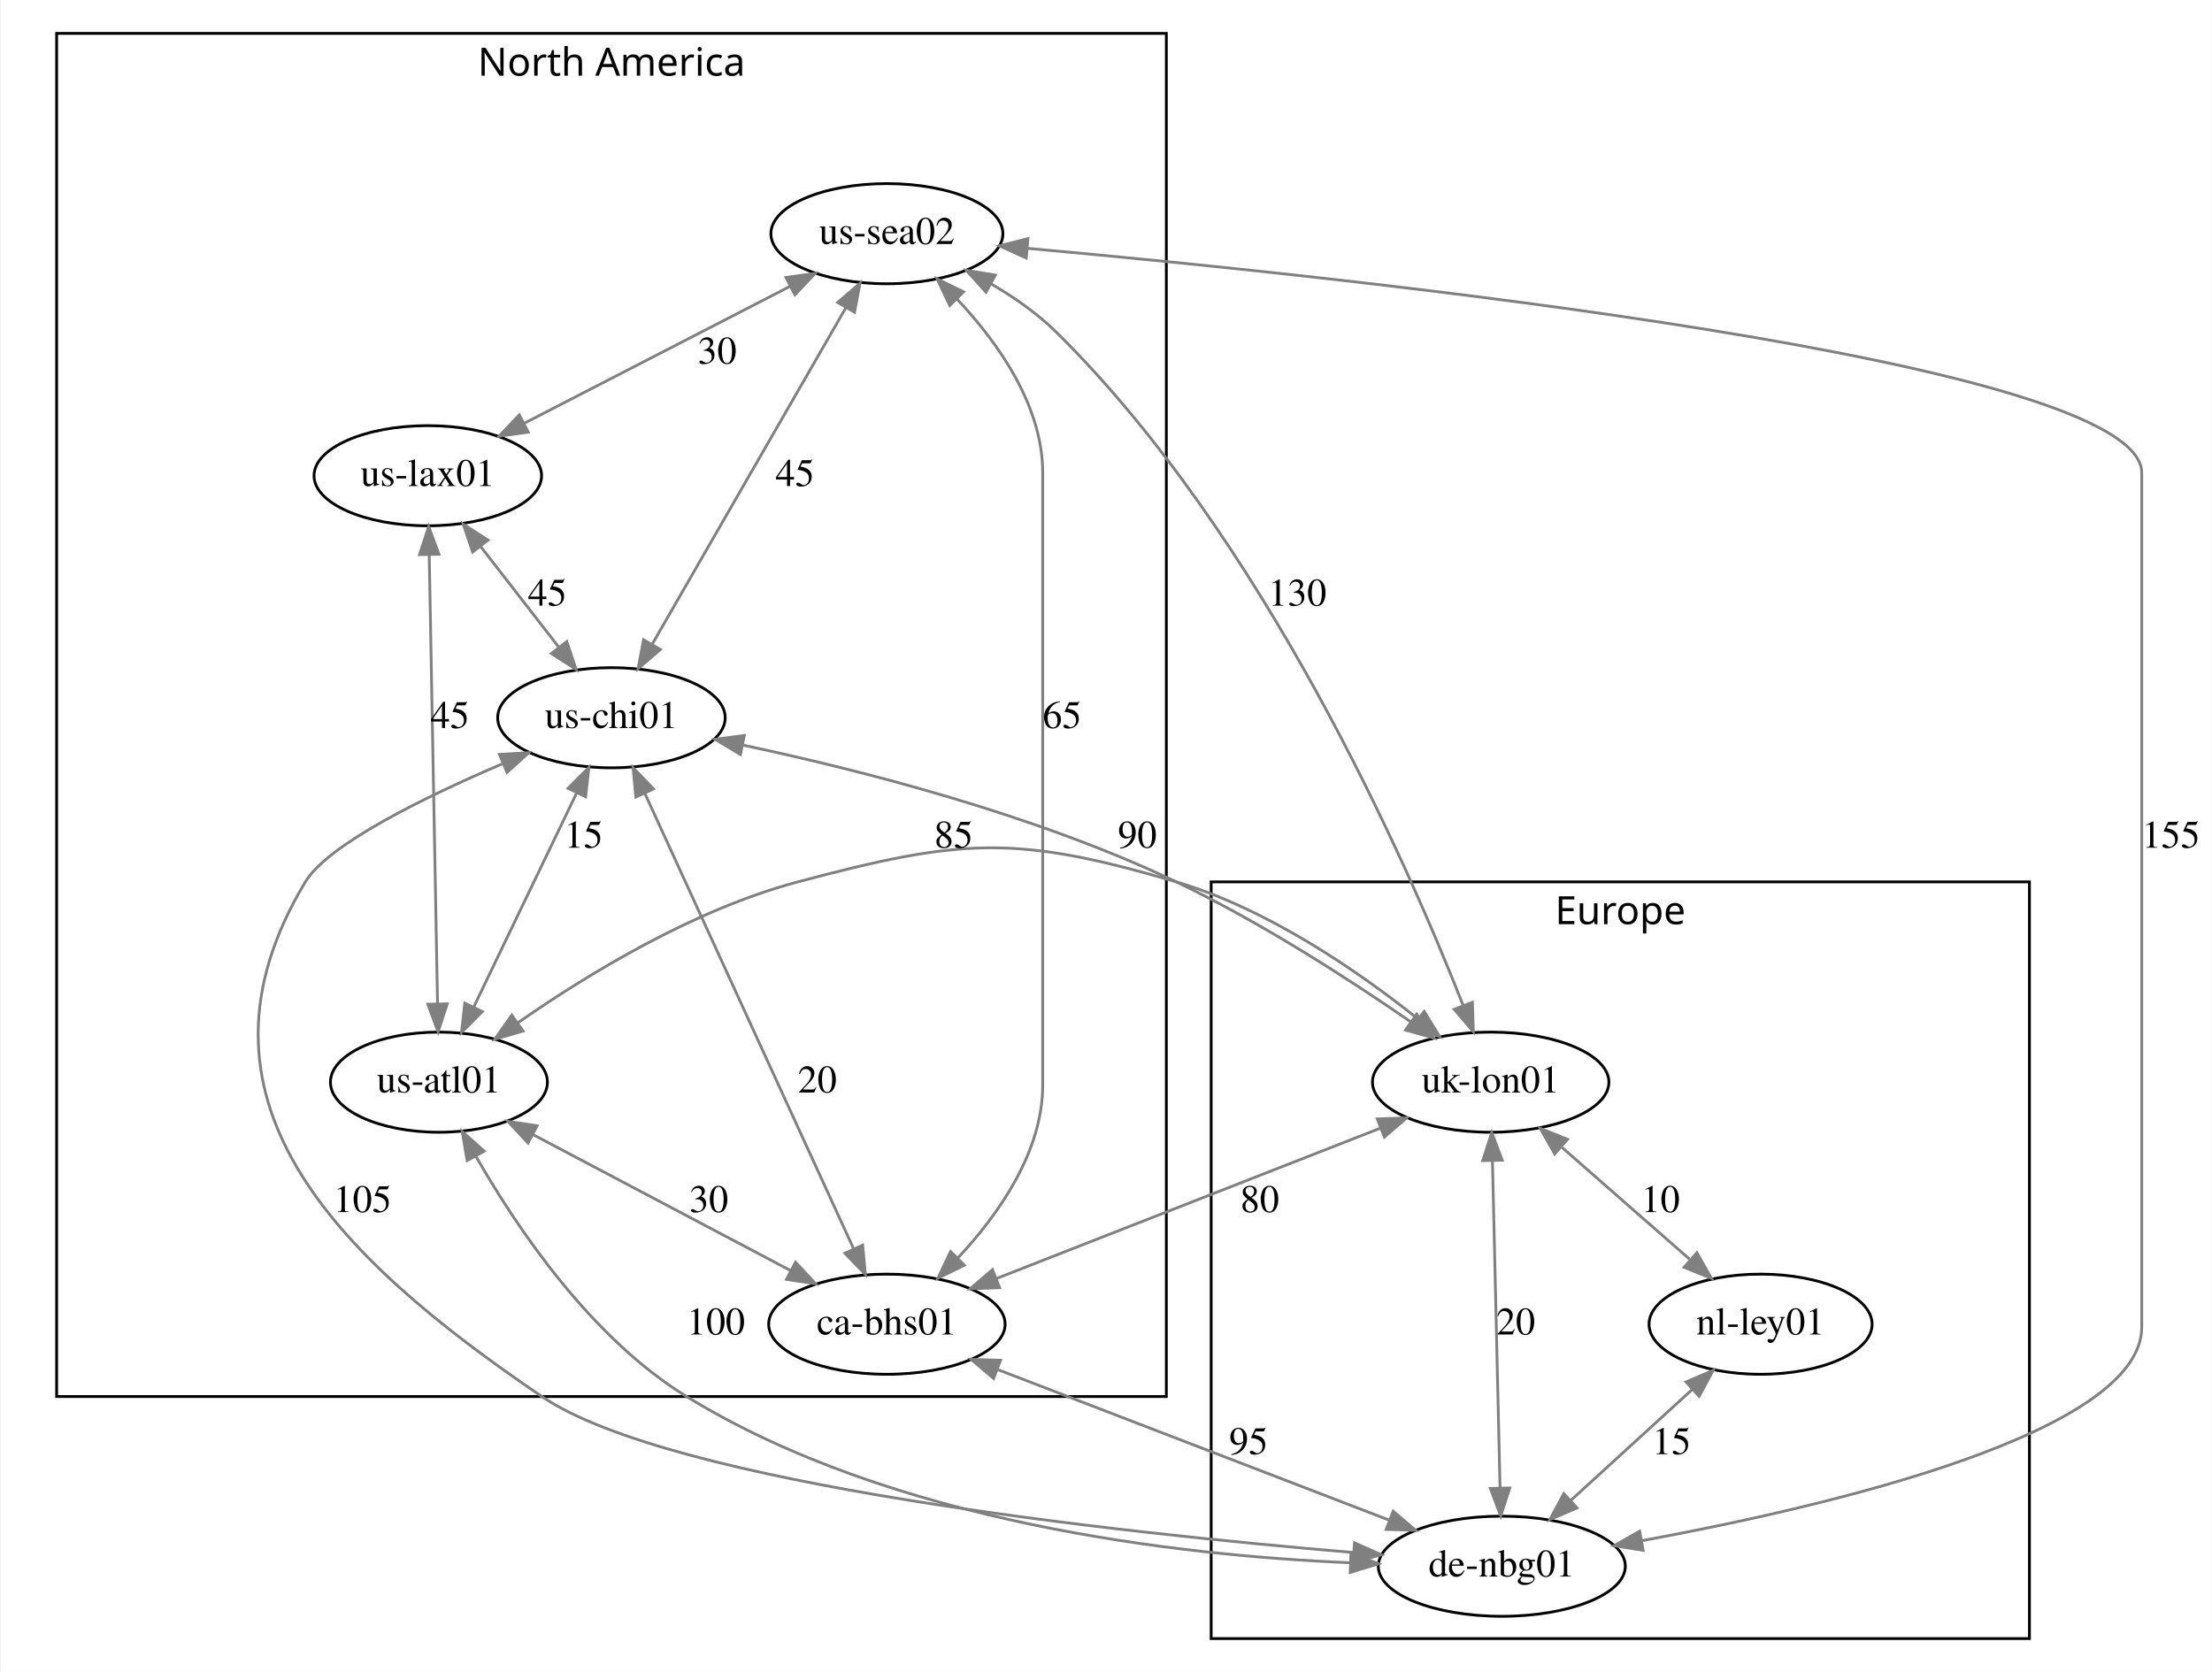
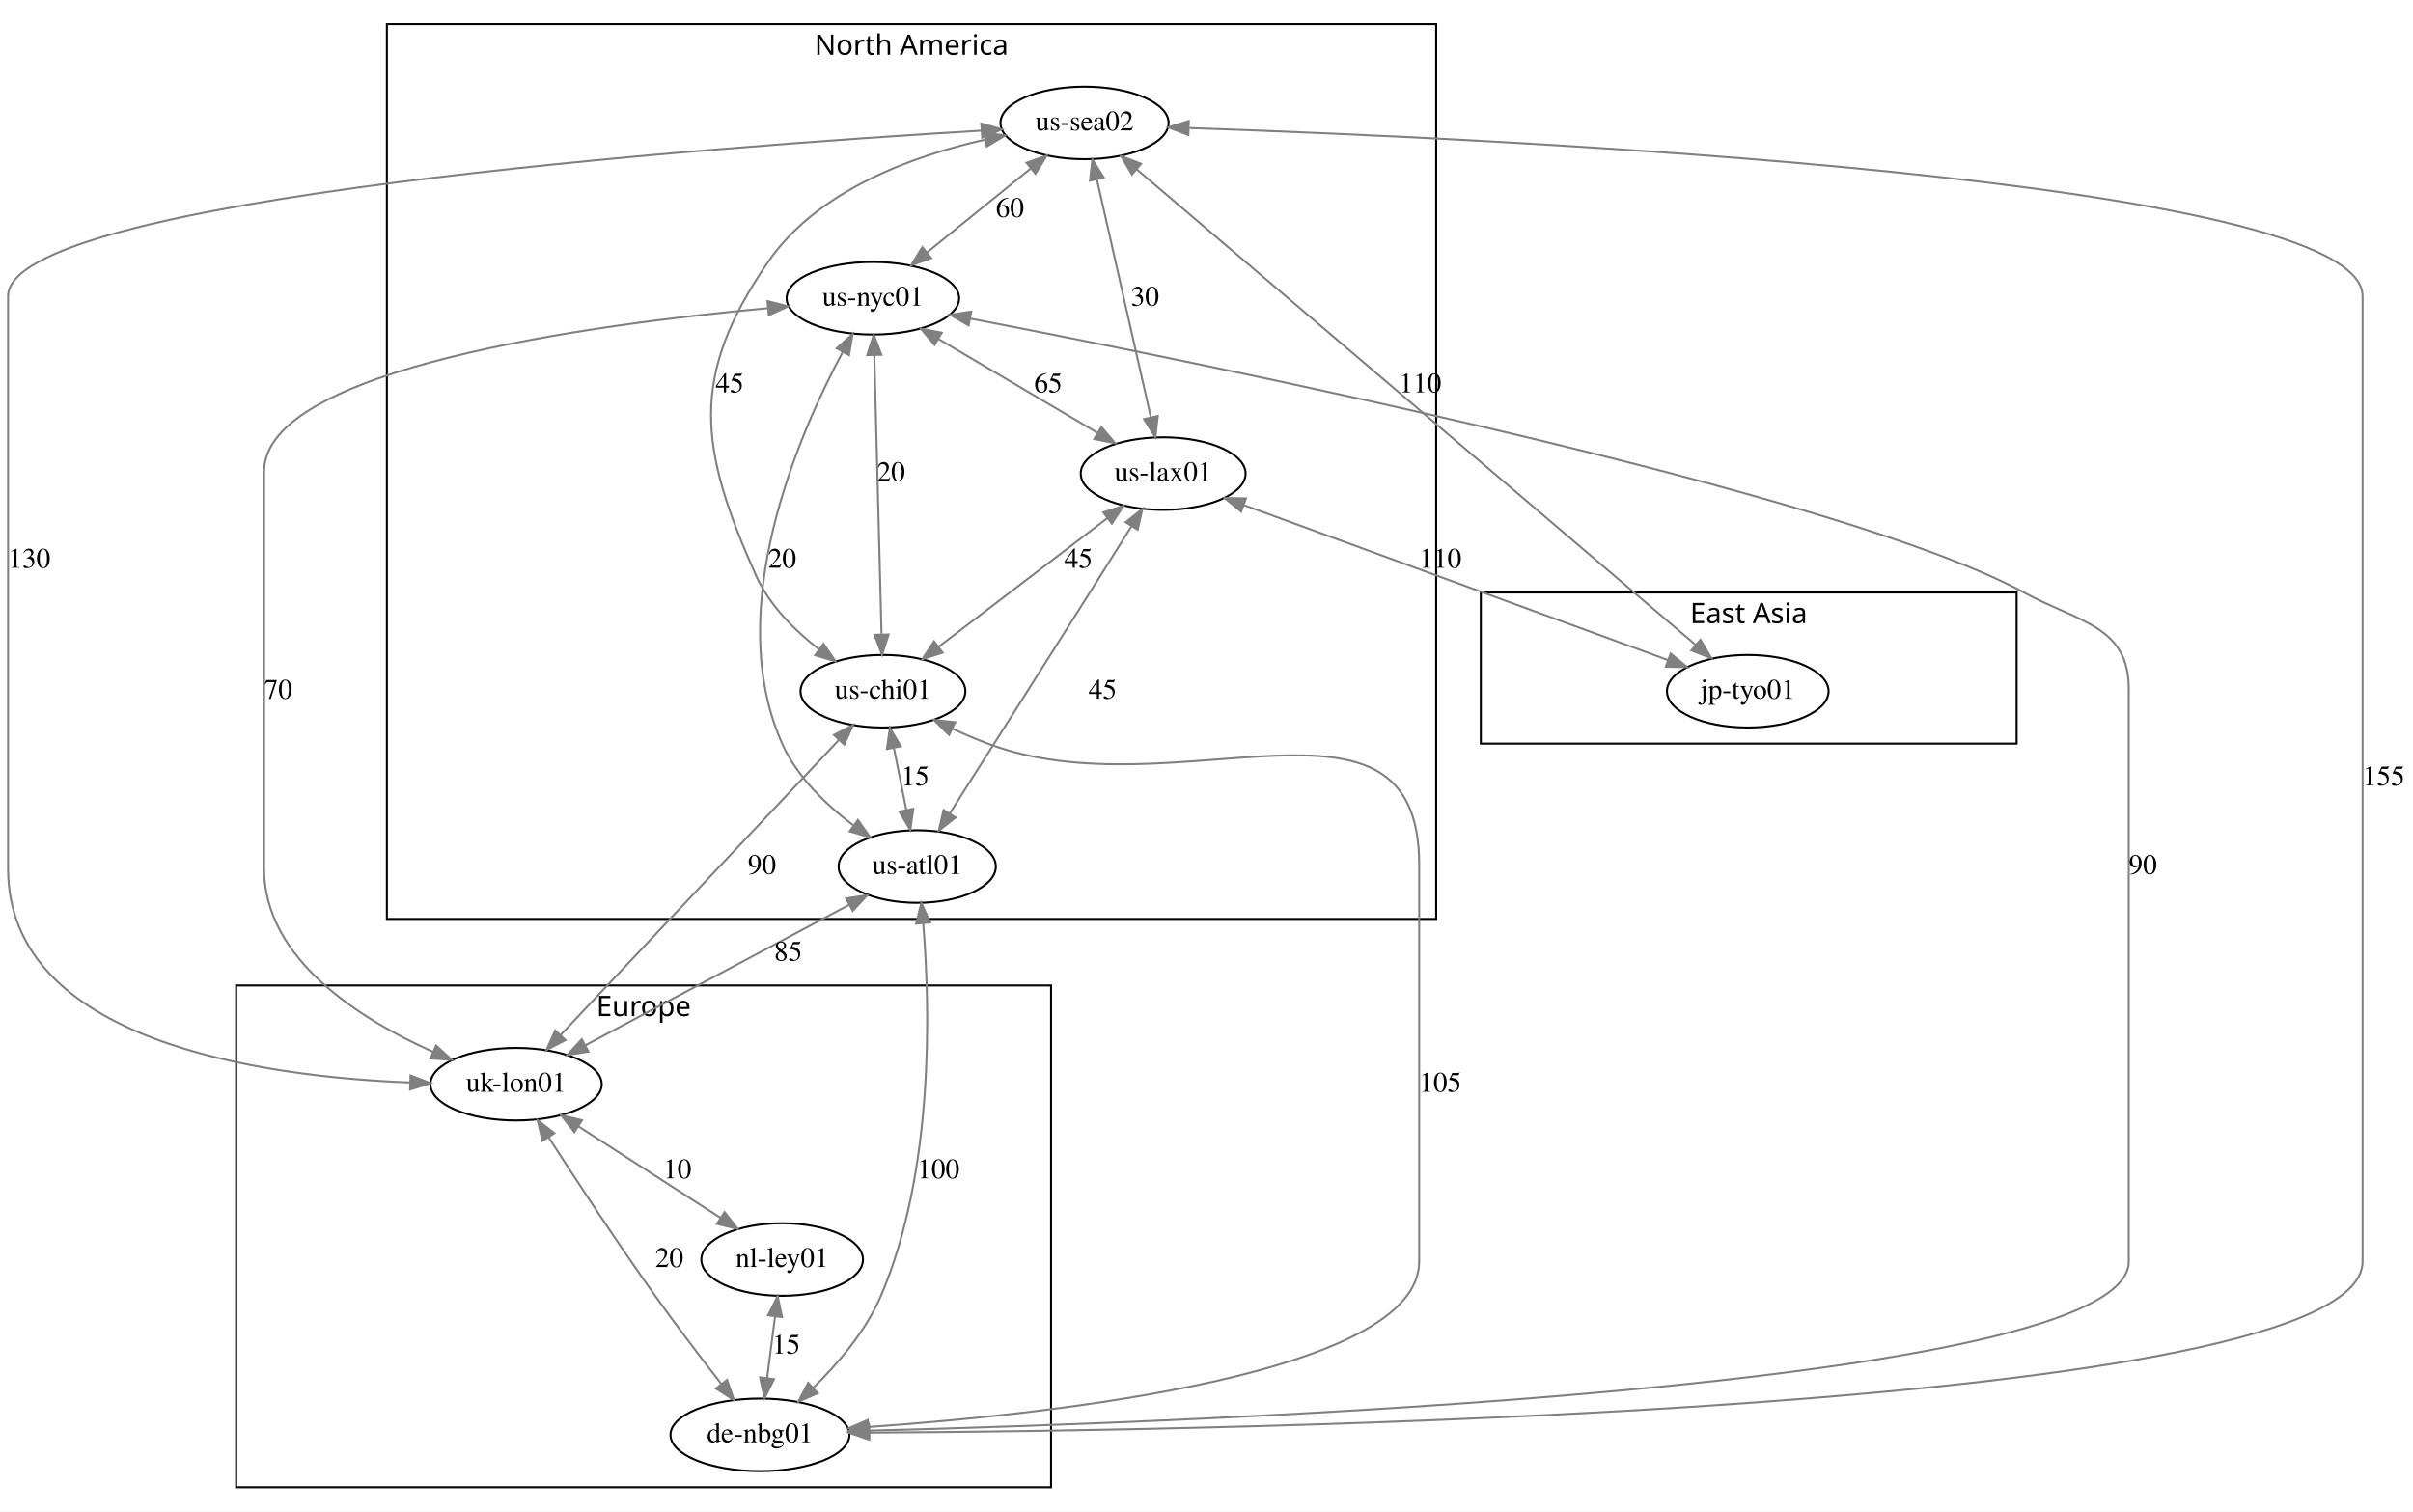
- <svg xmlns="http://www.w3.org/2000/svg" width="795pt" height="601pt" viewBox="0.00 0.00 794.51 601.00">
-   <g id="graph0" class="graph" transform="scale(1 1) rotate(0) translate(4 597)">
-     <polygon fill="white" stroke="transparent" points="-4,4 -4,-597 790.51,-597 790.51,4 -4,4" />
+ <svg xmlns="http://www.w3.org/2000/svg" width="1197pt" height="750pt" viewBox="0.00 0.00 1197.00 750.00">
+   <g id="graph0" class="graph" transform="scale(1 1) rotate(0) translate(4 746)">
+     <polygon fill="white" stroke="transparent" points="-4,4 -4,-746 1193,-746 1193,4 -4,4" />
    <g id="clust1" class="cluster">
-       <polygon fill="none" stroke="black" points="16.11,-95 16.11,-585 414.94,-585 414.94,-95 16.11,-95" />
-       <text text-anchor="middle" x="215.53" y="-569.8" font-family="bold" font-size="14.00">North America</text>
+       <polygon fill="none" stroke="black" points="187.92,-290 187.92,-734 708.43,-734 708.43,-290 187.92,-290" />
+       <text text-anchor="middle" x="448.17" y="-718.8" font-family="bold" font-size="14.00">North America</text>
    </g>
    <g id="clust2" class="cluster">
-       <polygon fill="none" stroke="black" points="431.05,-8 431.05,-280 725.14,-280 725.14,-8 431.05,-8" />
-       <text text-anchor="middle" x="578.09" y="-264.8" font-family="bold" font-size="14.00">Europe</text>
+       <polygon fill="none" stroke="black" points="113.16,-8 113.16,-257 517.39,-257 517.39,-8 113.16,-8" />
+       <text text-anchor="middle" x="315.28" y="-241.8" font-family="bold" font-size="14.00">Europe</text>
+     </g>
+     <g id="clust3" class="cluster">
+       <polygon fill="none" stroke="black" points="730.57,-377 730.57,-452 996.37,-452 996.37,-377 730.57,-377" />
+       <text text-anchor="middle" x="863.47" y="-436.8" font-family="bold" font-size="14.00">East Asia</text>
    </g>
    <g id="node1" class="node">
-       <ellipse fill="none" stroke="black" cx="314.51" cy="-513" rx="41.69" ry="18" />
-       <text text-anchor="middle" x="314.51" y="-509.3" font-family="Times,serif" font-size="14.00">us-sea02</text>
+       <ellipse fill="none" stroke="black" cx="573" cy="-511" rx="40.89" ry="18" />
+       <text text-anchor="middle" x="573" y="-507.3" font-family="Times,serif" font-size="14.00">us-lax01</text>
+     </g>
+     <g id="node4" class="node">
+       <ellipse fill="none" stroke="black" cx="451" cy="-316" rx="38.99" ry="18" />
+       <text text-anchor="middle" x="451" y="-312.3" font-family="Times,serif" font-size="14.00">us-atl01</text>
+     </g>
+     <g id="edge15" class="edge">
+       <path fill="none" stroke="grey" d="M557.26,-484.8C552.38,-477 546.97,-468.39 542,-460.5 515.89,-419.06 485.37,-371.01 467.14,-342.36" />
+       <polygon fill="grey" stroke="grey" points="554.42,-486.86 562.69,-493.49 560.35,-483.15 554.42,-486.86" />
+       <polygon fill="grey" stroke="grey" points="470,-340.33 461.68,-333.77 464.09,-344.09 470,-340.33" />
+       <text text-anchor="middle" x="543" y="-399.3" font-family="Times,serif" font-size="14.00">45</text>
+     </g>
+     <g id="node5" class="node">
+       <ellipse fill="none" stroke="black" cx="434" cy="-403" rx="40.89" ry="18" />
+       <text text-anchor="middle" x="434" y="-399.3" font-family="Times,serif" font-size="14.00">us-chi01</text>
+     </g>
+     <g id="edge17" class="edge">
+       <path fill="none" stroke="grey" d="M545.42,-488.97C521.13,-470.45 485.93,-443.6 461.63,-425.07" />
+       <polygon fill="grey" stroke="grey" points="543.31,-491.76 553.38,-495.04 547.55,-486.19 543.31,-491.76" />
+       <polygon fill="grey" stroke="grey" points="463.59,-422.17 453.52,-418.89 459.35,-427.73 463.59,-422.17" />
+       <text text-anchor="middle" x="531" y="-464.3" font-family="Times,serif" font-size="14.00">45</text>
+     </g>
+     <g id="node9" class="node">
+       <ellipse fill="none" stroke="black" cx="863" cy="-403" rx="40.09" ry="18" />
+       <text text-anchor="middle" x="863" y="-399.3" font-family="Times,serif" font-size="14.00">jp-tyo01</text>
+     </g>
+     <g id="edge8" class="edge">
+       <path fill="none" stroke="grey" d="M613.19,-495.31C668.72,-475.01 768.3,-438.61 823.48,-418.44" />
+       <polygon fill="grey" stroke="grey" points="611.68,-492.14 603.49,-498.86 614.08,-498.71 611.68,-492.14" />
+       <polygon fill="grey" stroke="grey" points="824.73,-421.71 832.92,-414.99 822.33,-415.14 824.73,-421.71" />
+       <text text-anchor="middle" x="710.5" y="-464.3" font-family="Times,serif" font-size="14.00">110</text>
    </g>
    <g id="node2" class="node">
-       <ellipse fill="none" stroke="black" cx="149.51" cy="-426" rx="40.89" ry="18" />
-       <text text-anchor="middle" x="149.51" y="-422.3" font-family="Times,serif" font-size="14.00">us-lax01</text>
+       <ellipse fill="none" stroke="black" cx="534" cy="-685" rx="41.69" ry="18" />
+       <text text-anchor="middle" x="534" y="-681.3" font-family="Times,serif" font-size="14.00">us-sea02</text>
+     </g>
+     <g id="edge21" class="edge">
+       <path fill="none" stroke="grey" d="M540.1,-657.11C547.39,-624.93 559.53,-571.39 566.85,-539.12" />
+       <polygon fill="grey" stroke="grey" points="536.68,-656.35 537.88,-666.88 543.51,-657.9 536.68,-656.35" />
+       <polygon fill="grey" stroke="grey" points="570.34,-539.58 569.13,-529.05 563.51,-538.03 570.34,-539.58" />
+       <text text-anchor="middle" x="564" y="-594.3" font-family="Times,serif" font-size="14.00">30</text>
+     </g>
+     <g id="node3" class="node">
+       <ellipse fill="none" stroke="black" cx="429" cy="-598" rx="42.79" ry="18" />
+       <text text-anchor="middle" x="429" y="-594.3" font-family="Times,serif" font-size="14.00">us-nyc01</text>
+     </g>
+     <g id="edge22" class="edge">
+       <path fill="none" stroke="grey" d="M507.42,-662.48C491.63,-649.7 471.66,-633.53 455.82,-620.71" />
+       <polygon fill="grey" stroke="grey" points="505.25,-665.23 515.23,-668.8 509.66,-659.79 505.25,-665.23" />
+       <polygon fill="grey" stroke="grey" points="457.94,-617.92 447.96,-614.35 453.53,-623.36 457.94,-617.92" />
+       <text text-anchor="middle" x="497" y="-638.3" font-family="Times,serif" font-size="14.00">60</text>
    </g>
    <g id="edge19" class="edge">
-       <path fill="none" stroke="grey" d="M279.5,-493.96C251.4,-479.49 212.15,-459.27 184.15,-444.84" />
-       <polygon fill="grey" stroke="grey" points="278.24,-497.25 288.73,-498.72 281.45,-491.03 278.24,-497.25" />
-       <polygon fill="grey" stroke="grey" points="185.61,-441.66 175.11,-440.19 182.4,-447.88 185.61,-441.66" />
-       <text text-anchor="middle" x="253.51" y="-466.3" font-family="Times,serif" font-size="14.00">30</text>
+       <path fill="none" stroke="grey" d="M484.72,-676.73C448.45,-668.56 401.38,-651.46 377,-616 337.81,-559.01 342.81,-523.66 371,-460.5 377.57,-445.78 390.07,-433.31 402.22,-423.85" />
+       <polygon fill="grey" stroke="grey" points="484.13,-680.18 494.63,-678.8 485.56,-673.33 484.13,-680.18" />
+       <polygon fill="grey" stroke="grey" points="404.5,-426.53 410.5,-417.8 400.36,-420.88 404.5,-426.53" />
+       <text text-anchor="middle" x="358" y="-551.3" font-family="Times,serif" font-size="14.00">45</text>
    </g>
-     <g id="node3" class="node">
-       <ellipse fill="none" stroke="black" cx="314.51" cy="-121" rx="42.49" ry="18" />
-       <text text-anchor="middle" x="314.51" y="-117.3" font-family="Times,serif" font-size="14.00">ca-bhs01</text>
+     <g id="node6" class="node">
+       <ellipse fill="none" stroke="black" cx="252" cy="-208" rx="42.49" ry="18" />
+       <text text-anchor="middle" x="252" y="-204.3" font-family="Times,serif" font-size="14.00">uk-lon01</text>
+     </g>
+     <g id="edge12" class="edge">
+       <path fill="none" stroke="grey" d="M483,-681.2C349.49,-673.2 0,-647.61 0,-599 0,-599 0,-599 0,-315 0,-229.21 125.62,-211.72 199.48,-208.85" />
+       <polygon fill="grey" stroke="grey" points="482.8,-684.7 492.98,-681.79 483.21,-677.71 482.8,-684.7" />
+       <polygon fill="grey" stroke="grey" points="199.65,-212.35 209.54,-208.54 199.43,-205.35 199.65,-212.35" />
+       <text text-anchor="middle" x="10.5" y="-464.3" font-family="Times,serif" font-size="14.00">130</text>
+     </g>
+     <g id="node7" class="node">
+       <ellipse fill="none" stroke="black" cx="373" cy="-34" rx="44.39" ry="18" />
+       <text text-anchor="middle" x="373" y="-30.3" font-family="Times,serif" font-size="14.00">de-nbg01</text>
+     </g>
+     <g id="edge5" class="edge">
+       <path fill="none" stroke="grey" d="M586.02,-682.47C737.56,-677.33 1168,-657.56 1168,-599 1168,-599 1168,-599 1168,-120 1168,-45.36 606.79,-36.14 427.42,-35.1" />
+       <polygon fill="grey" stroke="grey" points="585.48,-678.99 575.6,-682.82 585.71,-685.98 585.48,-678.99" />
+       <polygon fill="grey" stroke="grey" points="427.18,-31.6 417.16,-35.05 427.14,-38.6 427.18,-31.6" />
+       <text text-anchor="middle" x="1178.5" y="-356.3" font-family="Times,serif" font-size="14.00">155</text>
+     </g>
+     <g id="edge7" class="edge">
+       <path fill="none" stroke="grey" d="M559.83,-662.02C621.3,-609.7 775.76,-478.25 837.2,-425.96" />
+       <polygon fill="grey" stroke="grey" points="557.5,-659.4 552.16,-668.55 562.04,-664.73 557.5,-659.4" />
+       <polygon fill="grey" stroke="grey" points="839.55,-428.55 844.9,-419.41 835.02,-423.22 839.55,-428.55" />
+       <text text-anchor="middle" x="700.5" y="-551.3" font-family="Times,serif" font-size="14.00">110</text>
+     </g>
+     <g id="edge20" class="edge">
+       <path fill="none" stroke="grey" d="M461.73,-577.68C485.23,-563.81 516.79,-545.18 540.29,-531.31" />
+       <polygon fill="grey" stroke="grey" points="459.61,-574.87 452.78,-582.96 463.17,-580.89 459.61,-574.87" />
+       <polygon fill="grey" stroke="grey" points="542.35,-534.15 549.19,-526.06 538.8,-528.13 542.35,-534.15" />
+       <text text-anchor="middle" x="516" y="-551.3" font-family="Times,serif" font-size="14.00">65</text>
+     </g>
+     <g id="edge16" class="edge">
+       <path fill="none" stroke="grey" d="M414.09,-571.46C391.55,-529.28 354.43,-443.18 384,-377 391.39,-360.47 405.82,-346.61 419.41,-336.39" />
+       <polygon fill="grey" stroke="grey" points="411.03,-573.16 418.92,-580.24 417.17,-569.79 411.03,-573.16" />
+       <polygon fill="grey" stroke="grey" points="421.57,-339.15 427.69,-330.5 417.51,-333.44 421.57,-339.15" />
+       <text text-anchor="middle" x="384" y="-464.3" font-family="Times,serif" font-size="14.00">20</text>
+     </g>
+     <g id="edge18" class="edge">
+       <path fill="none" stroke="grey" d="M429.71,-569.67C430.66,-533.01 432.33,-468.3 433.29,-431.54" />
+       <polygon fill="grey" stroke="grey" points="426.2,-569.79 429.44,-579.87 433.2,-569.97 426.2,-569.79" />
+       <polygon fill="grey" stroke="grey" points="436.8,-431.18 433.56,-421.09 429.8,-431 436.8,-431.18" />
+       <text text-anchor="middle" x="438" y="-507.3" font-family="Times,serif" font-size="14.00">20</text>
+     </g>
+     <g id="edge11" class="edge">
+       <path fill="none" stroke="grey" d="M376.87,-593.08C290.47,-585.12 127,-563.29 127,-512 127,-512 127,-512 127,-315 127,-270.2 174.27,-240.42 210.68,-224.12" />
+       <polygon fill="grey" stroke="grey" points="376.74,-596.58 387.01,-593.98 377.36,-589.6 376.74,-596.58" />
+       <polygon fill="grey" stroke="grey" points="212.32,-227.22 220.13,-220.07 209.56,-220.79 212.32,-227.22" />
+       <text text-anchor="middle" x="134" y="-399.3" font-family="Times,serif" font-size="14.00">70</text>
+     </g>
+     <g id="edge4" class="edge">
+       <path fill="none" stroke="grey" d="M477.37,-587.91C597.79,-564.76 907.95,-501.94 1000,-452 1027.65,-437 1052,-435.45 1052,-404 1052,-404 1052,-404 1052,-120 1052,-57.15 588.09,-40.13 427.18,-36.11" />
+       <polygon fill="grey" stroke="grey" points="476.5,-584.51 467.33,-589.83 477.81,-591.39 476.5,-584.51" />
+       <polygon fill="grey" stroke="grey" points="427.11,-32.61 417.03,-35.87 426.94,-39.61 427.11,-32.61" />
+       <text text-anchor="middle" x="1059" y="-312.3" font-family="Times,serif" font-size="14.00">90</text>
+     </g>
+     <g id="edge13" class="edge">
+       <path fill="none" stroke="grey" d="M417.19,-296.99C380.71,-277.56 322.93,-246.78 286.27,-227.25" />
+       <polygon fill="grey" stroke="grey" points="415.73,-300.18 426.2,-301.79 419.02,-294 415.73,-300.18" />
+       <polygon fill="grey" stroke="grey" points="287.9,-224.16 277.43,-222.54 284.61,-230.34 287.9,-224.16" />
+       <text text-anchor="middle" x="387" y="-269.3" font-family="Times,serif" font-size="14.00">85</text>
+     </g>
+     <g id="edge6" class="edge">
+       <path fill="none" stroke="grey" d="M453.97,-287.74C457.37,-246.08 459.45,-164.89 433,-103 425.57,-85.62 411.91,-69.58 399.5,-57.45" />
+       <polygon fill="grey" stroke="grey" points="450.46,-287.65 453.04,-297.92 457.43,-288.28 450.46,-287.65" />
+       <polygon fill="grey" stroke="grey" points="401.69,-54.71 392,-50.43 396.91,-59.82 401.69,-54.71" />
+       <text text-anchor="middle" x="461.5" y="-161.3" font-family="Times,serif" font-size="14.00">100</text>
+     </g>
+     <g id="edge14" class="edge">
+       <path fill="none" stroke="grey" d="M439.45,-374.73C441.41,-364.96 443.61,-353.94 445.57,-344.17" />
+       <polygon fill="grey" stroke="grey" points="435.97,-374.31 437.44,-384.8 442.83,-375.68 435.97,-374.31" />
+       <polygon fill="grey" stroke="grey" points="449.04,-344.67 447.56,-334.18 442.17,-343.29 449.04,-344.67" />
+       <text text-anchor="middle" x="450" y="-356.3" font-family="Times,serif" font-size="14.00">15</text>
+     </g>
+     <g id="edge10" class="edge">
+       <path fill="none" stroke="grey" d="M412.15,-378.83C377.21,-341.78 309.13,-269.59 274.06,-232.39" />
+       <polygon fill="grey" stroke="grey" points="409.7,-381.33 419.11,-386.21 414.79,-376.53 409.7,-381.33" />
+       <polygon fill="grey" stroke="grey" points="276.51,-229.89 267.1,-225.01 271.41,-234.69 276.51,-229.89" />
+       <text text-anchor="middle" x="374" y="-312.3" font-family="Times,serif" font-size="14.00">90</text>
    </g>
    <g id="edge1" class="edge">
-       <path fill="none" stroke="grey" d="M339.68,-489.54C354.56,-473.73 370.51,-451.15 370.51,-427 370.51,-427 370.51,-427 370.51,-207 370.51,-183.01 354.76,-160.55 339.96,-144.75" />
-       <polygon fill="grey" stroke="grey" points="337.1,-487.18 332.54,-496.74 342.07,-492.11 337.1,-487.18" />
-       <polygon fill="grey" stroke="grey" points="342.37,-142.21 332.85,-137.56 337.39,-147.13 342.37,-142.21" />
-       <text text-anchor="middle" x="377.51" y="-335.3" font-family="Times,serif" font-size="14.00">65</text>
+       <path fill="none" stroke="grey" d="M468.64,-384.32C474.37,-381.69 480.3,-379.15 486,-377 578.42,-342.13 700,-415.78 700,-317 700,-317 700,-317 700,-120 700,-64.24 519.64,-44.42 426.82,-37.91" />
+       <polygon fill="grey" stroke="grey" points="466.81,-381.31 459.27,-388.76 469.8,-387.64 466.81,-381.31" />
+       <polygon fill="grey" stroke="grey" points="426.97,-34.41 416.76,-37.23 426.5,-41.4 426.97,-34.41" />
+       <text text-anchor="middle" x="710.5" y="-204.3" font-family="Times,serif" font-size="14.00">105</text>
    </g>
-     <g id="node5" class="node">
-       <ellipse fill="none" stroke="black" cx="215.51" cy="-339" rx="40.89" ry="18" />
-       <text text-anchor="middle" x="215.51" y="-335.3" font-family="Times,serif" font-size="14.00">us-chi01</text>
+     <g id="edge3" class="edge">
+       <path fill="none" stroke="grey" d="M268.09,-181.73C281.79,-160.47 302.18,-129.4 321,-103 331.54,-88.21 343.87,-72.04 353.88,-59.18" />
+       <polygon fill="grey" stroke="grey" points="265.11,-179.89 262.66,-190.2 271,-183.67 265.11,-179.89" />
+       <polygon fill="grey" stroke="grey" points="356.67,-61.29 360.08,-51.26 351.16,-56.98 356.67,-61.29" />
+       <text text-anchor="middle" x="328" y="-117.3" font-family="Times,serif" font-size="14.00">20</text>
    </g>
-     <g id="edge17" class="edge">
-       <path fill="none" stroke="grey" d="M299.73,-486.32C281,-453.77 248.89,-397.98 230.2,-365.51" />
-       <polygon fill="grey" stroke="grey" points="296.82,-488.27 304.84,-495.19 302.89,-484.78 296.82,-488.27" />
-       <polygon fill="grey" stroke="grey" points="233.1,-363.54 225.08,-356.62 227.04,-367.03 233.1,-363.54" />
-       <text text-anchor="middle" x="281.51" y="-422.3" font-family="Times,serif" font-size="14.00">45</text>
+     <g id="node8" class="node">
+       <ellipse fill="none" stroke="black" cx="384" cy="-121" rx="40.09" ry="18" />
+       <text text-anchor="middle" x="384" y="-117.3" font-family="Times,serif" font-size="14.00">nl-ley01</text>
    </g>
-     <g id="node6" class="node">
-       <ellipse fill="none" stroke="black" cx="535.51" cy="-34" rx="44.39" ry="18" />
-       <text text-anchor="middle" x="535.51" y="-30.3" font-family="Times,serif" font-size="14.00">de-nbg01</text>
-     </g>
-     <g id="edge6" class="edge">
-       <path fill="none" stroke="grey" d="M365.14,-507.72C482.95,-497.08 765.51,-467.36 765.51,-427 765.51,-427 765.51,-427 765.51,-120 765.51,-81.99 653.59,-55.65 585.89,-43.19" />
-       <polygon fill="grey" stroke="grey" points="364.58,-504.26 354.93,-508.63 365.21,-511.23 364.58,-504.26" />
-       <polygon fill="grey" stroke="grey" points="586.3,-39.71 575.84,-41.38 585.06,-46.6 586.3,-39.71" />
-       <text text-anchor="middle" x="776.01" y="-292.3" font-family="Times,serif" font-size="14.00">155</text>
-     </g>
-     <g id="node7" class="node">
-       <ellipse fill="none" stroke="black" cx="531.51" cy="-208" rx="42.49" ry="18" />
-       <text text-anchor="middle" x="531.51" y="-204.3" font-family="Times,serif" font-size="14.00">uk-lon01</text>
-     </g>
-     <g id="edge12" class="edge">
-       <path fill="none" stroke="grey" d="M352,-494.94C360.34,-490.07 368.71,-484.22 375.51,-477.5 449.92,-403.95 501.16,-287.62 521.6,-235.63" />
-       <polygon fill="grey" stroke="grey" points="350.13,-491.97 343.04,-499.84 353.5,-498.11 350.13,-491.97" />
-       <polygon fill="grey" stroke="grey" points="524.94,-236.71 525.28,-226.12 518.41,-234.19 524.94,-236.71" />
-       <text text-anchor="middle" x="462.01" y="-379.3" font-family="Times,serif" font-size="14.00">130</text>
-     </g>
-     <g id="node4" class="node">
-       <ellipse fill="none" stroke="black" cx="153.51" cy="-208" rx="38.99" ry="18" />
-       <text text-anchor="middle" x="153.51" y="-204.3" font-family="Times,serif" font-size="14.00">us-atl01</text>
-     </g>
-     <g id="edge16" class="edge">
-       <path fill="none" stroke="grey" d="M150.02,-397.43C150.79,-355.86 152.24,-277.63 153.01,-236.25" />
-       <polygon fill="grey" stroke="grey" points="146.52,-397.63 149.83,-407.69 153.52,-397.76 146.52,-397.63" />
-       <polygon fill="grey" stroke="grey" points="156.51,-236.16 153.2,-226.09 149.51,-236.03 156.51,-236.16" />
-       <text text-anchor="middle" x="157.51" y="-335.3" font-family="Times,serif" font-size="14.00">45</text>
-     </g>
-     <g id="edge18" class="edge">
-       <path fill="none" stroke="grey" d="M168.39,-400.69C177.19,-389.36 187.63,-375.91 196.45,-364.55" />
-       <polygon fill="grey" stroke="grey" points="165.61,-398.57 162.24,-408.61 171.14,-402.86 165.61,-398.57" />
-       <polygon fill="grey" stroke="grey" points="199.46,-366.38 202.83,-356.34 193.93,-362.09 199.46,-366.38" />
-       <text text-anchor="middle" x="192.51" y="-379.3" font-family="Times,serif" font-size="14.00">45</text>
-     </g>
-     <g id="edge5" class="edge">
-       <path fill="none" stroke="grey" d="M187.25,-189.19C214.47,-174.82 252.61,-154.68 280.03,-140.21" />
-       <polygon fill="grey" stroke="grey" points="185.53,-186.14 178.32,-193.91 188.79,-192.33 185.53,-186.14" />
-       <polygon fill="grey" stroke="grey" points="281.67,-143.3 288.88,-135.53 278.41,-137.11 281.67,-143.3" />
-       <text text-anchor="middle" x="250.51" y="-161.3" font-family="Times,serif" font-size="14.00">30</text>
-     </g>
-     <g id="edge10" class="edge">
-       <path fill="none" stroke="grey" d="M166.81,-181.35C181.66,-155.36 208.21,-116.06 242.51,-95 316.45,-49.61 418.68,-37.91 480.78,-35.26" />
-       <polygon fill="grey" stroke="grey" points="163.65,-179.82 161.87,-190.26 169.77,-183.21 163.65,-179.82" />
-       <polygon fill="grey" stroke="grey" points="481.28,-38.74 491.15,-34.88 481.03,-31.75 481.28,-38.74" />
-       <text text-anchor="middle" x="253.01" y="-117.3" font-family="Times,serif" font-size="14.00">100</text>
-     </g>
-     <g id="edge14" class="edge">
-       <path fill="none" stroke="grey" d="M181.84,-229.32C206.84,-246.74 245.04,-270.05 282.51,-280 340.93,-295.52 360.54,-297.11 418.51,-280 451.21,-270.35 483.5,-248.15 505.14,-230.94" />
-       <polygon fill="grey" stroke="grey" points="183.75,-226.38 173.57,-223.44 179.69,-232.09 183.75,-226.38" />
-       <polygon fill="grey" stroke="grey" points="507.63,-233.42 513.17,-224.39 503.21,-228 507.63,-233.42" />
-       <text text-anchor="middle" x="338.51" y="-292.3" font-family="Times,serif" font-size="14.00">85</text>
+     <g id="edge9" class="edge">
+       <path fill="none" stroke="grey" d="M282.88,-187.11C304.1,-173.45 332.15,-155.39 353.33,-141.75" />
+       <polygon fill="grey" stroke="grey" points="280.9,-184.22 274.39,-192.58 284.69,-190.11 280.9,-184.22" />
+       <polygon fill="grey" stroke="grey" points="355.43,-144.56 361.94,-136.21 351.64,-138.68 355.43,-144.56" />
+       <text text-anchor="middle" x="332" y="-161.3" font-family="Times,serif" font-size="14.00">10</text>
    </g>
    <g id="edge2" class="edge">
-       <path fill="none" stroke="grey" d="M227.45,-311.95C246.49,-270.41 283.52,-189.62 302.57,-148.07" />
-       <polygon fill="grey" stroke="grey" points="224.27,-310.5 223.28,-321.05 230.63,-313.42 224.27,-310.5" />
-       <polygon fill="grey" stroke="grey" points="305.8,-149.42 306.78,-138.87 299.43,-146.5 305.8,-149.42" />
-       <text text-anchor="middle" x="289.51" y="-204.3" font-family="Times,serif" font-size="14.00">20</text>
-     </g>
-     <g id="edge15" class="edge">
-       <path fill="none" stroke="grey" d="M203.01,-311.98C192.26,-289.61 176.83,-257.51 166.06,-235.11" />
-       <polygon fill="grey" stroke="grey" points="199.92,-313.64 207.41,-321.14 206.23,-310.61 199.92,-313.64" />
-       <polygon fill="grey" stroke="grey" points="169.11,-233.37 161.62,-225.87 162.8,-236.4 169.11,-233.37" />
-       <text text-anchor="middle" x="205.51" y="-292.3" font-family="Times,serif" font-size="14.00">15</text>
-     </g>
-     <g id="edge7" class="edge">
-       <path fill="none" stroke="grey" d="M176.55,-322.55C148.29,-310.46 113.65,-293.49 105.51,-280 58.78,-202.52 115.62,-145.77 190.51,-95 237.19,-63.36 397.39,-46.07 482.07,-38.94" />
-       <polygon fill="grey" stroke="grey" points="175.26,-325.81 185.84,-326.45 177.97,-319.35 175.26,-325.81" />
-       <polygon fill="grey" stroke="grey" points="482.58,-42.41 492.25,-38.11 482,-35.44 482.58,-42.41" />
-       <text text-anchor="middle" x="126.01" y="-161.3" font-family="Times,serif" font-size="14.00">105</text>
-     </g>
-     <g id="edge13" class="edge">
-       <path fill="none" stroke="grey" d="M262.77,-329.16C304.97,-320.2 367.77,-304.18 418.51,-280 448.61,-265.66 480.58,-245.01 502.8,-229.67" />
-       <polygon fill="grey" stroke="grey" points="261.86,-325.78 252.78,-331.24 263.28,-332.63 261.86,-325.78" />
-       <polygon fill="grey" stroke="grey" points="504.91,-232.47 511.11,-223.87 500.91,-226.73 504.91,-232.47" />
-       <text text-anchor="middle" x="404.51" y="-292.3" font-family="Times,serif" font-size="14.00">90</text>
-     </g>
-     <g id="edge4" class="edge">
-       <path fill="none" stroke="grey" d="M495.1,-50.54C455.09,-65.93 394.2,-89.35 354.38,-104.67" />
-       <polygon fill="grey" stroke="grey" points="496.47,-53.77 504.55,-46.91 493.96,-47.23 496.47,-53.77" />
-       <polygon fill="grey" stroke="grey" points="352.86,-101.5 344.78,-108.36 355.37,-108.04 352.86,-101.5" />
-       <text text-anchor="middle" x="444.51" y="-74.3" font-family="Times,serif" font-size="14.00">95</text>
-     </g>
-     <g id="edge3" class="edge">
-       <path fill="none" stroke="grey" d="M491.87,-191.47C452.66,-176.11 393.02,-152.75 353.91,-137.43" />
-       <polygon fill="grey" stroke="grey" points="490.75,-194.79 501.34,-195.18 493.31,-188.27 490.75,-194.79" />
-       <polygon fill="grey" stroke="grey" points="355.02,-134.11 344.43,-133.72 352.46,-140.62 355.02,-134.11" />
-       <text text-anchor="middle" x="448.51" y="-161.3" font-family="Times,serif" font-size="14.00">80</text>
-     </g>
-     <g id="edge8" class="edge">
-       <path fill="none" stroke="grey" d="M532.15,-179.64C532.9,-147.41 534.14,-94.18 534.88,-62.07" />
-       <polygon fill="grey" stroke="grey" points="528.65,-179.8 531.91,-189.88 535.64,-179.96 528.65,-179.8" />
-       <polygon fill="grey" stroke="grey" points="538.38,-62.13 535.12,-52.05 531.39,-61.97 538.38,-62.13" />
-       <text text-anchor="middle" x="540.51" y="-117.3" font-family="Times,serif" font-size="14.00">20</text>
-     </g>
-     <g id="node8" class="node">
-       <ellipse fill="none" stroke="black" cx="628.51" cy="-121" rx="40.09" ry="18" />
-       <text text-anchor="middle" x="628.51" y="-117.3" font-family="Times,serif" font-size="14.00">nl-ley01</text>
-     </g>
-     <g id="edge11" class="edge">
-       <path fill="none" stroke="grey" d="M557.18,-184.51C571.32,-172.12 588.83,-156.78 602.96,-144.4" />
-       <polygon fill="grey" stroke="grey" points="554.52,-182.19 549.3,-191.41 559.13,-187.45 554.52,-182.19" />
-       <polygon fill="grey" stroke="grey" points="605.62,-146.71 610.84,-137.49 601.01,-141.45 605.62,-146.71" />
-       <text text-anchor="middle" x="592.51" y="-161.3" font-family="Times,serif" font-size="14.00">10</text>
-     </g>
-     <g id="edge9" class="edge">
-       <path fill="none" stroke="grey" d="M603.96,-97.56C590.49,-85.25 573.83,-70.02 560.32,-57.67" />
-       <polygon fill="grey" stroke="grey" points="601.71,-100.25 611.46,-104.41 606.44,-95.08 601.71,-100.25" />
-       <polygon fill="grey" stroke="grey" points="562.52,-54.94 552.78,-50.78 557.8,-60.11 562.52,-54.94" />
-       <text text-anchor="middle" x="596.51" y="-74.3" font-family="Times,serif" font-size="14.00">15</text>
+       <path fill="none" stroke="grey" d="M380.47,-92.73C379.21,-82.96 377.78,-71.94 376.52,-62.17" />
+       <polygon fill="grey" stroke="grey" points="377.02,-93.33 381.77,-102.8 383.96,-92.43 377.02,-93.33" />
+       <polygon fill="grey" stroke="grey" points="379.98,-61.64 375.22,-52.18 373.04,-62.54 379.98,-61.64" />
+       <text text-anchor="middle" x="386" y="-74.3" font-family="Times,serif" font-size="14.00">15</text>
    </g>
  </g>
</svg>
